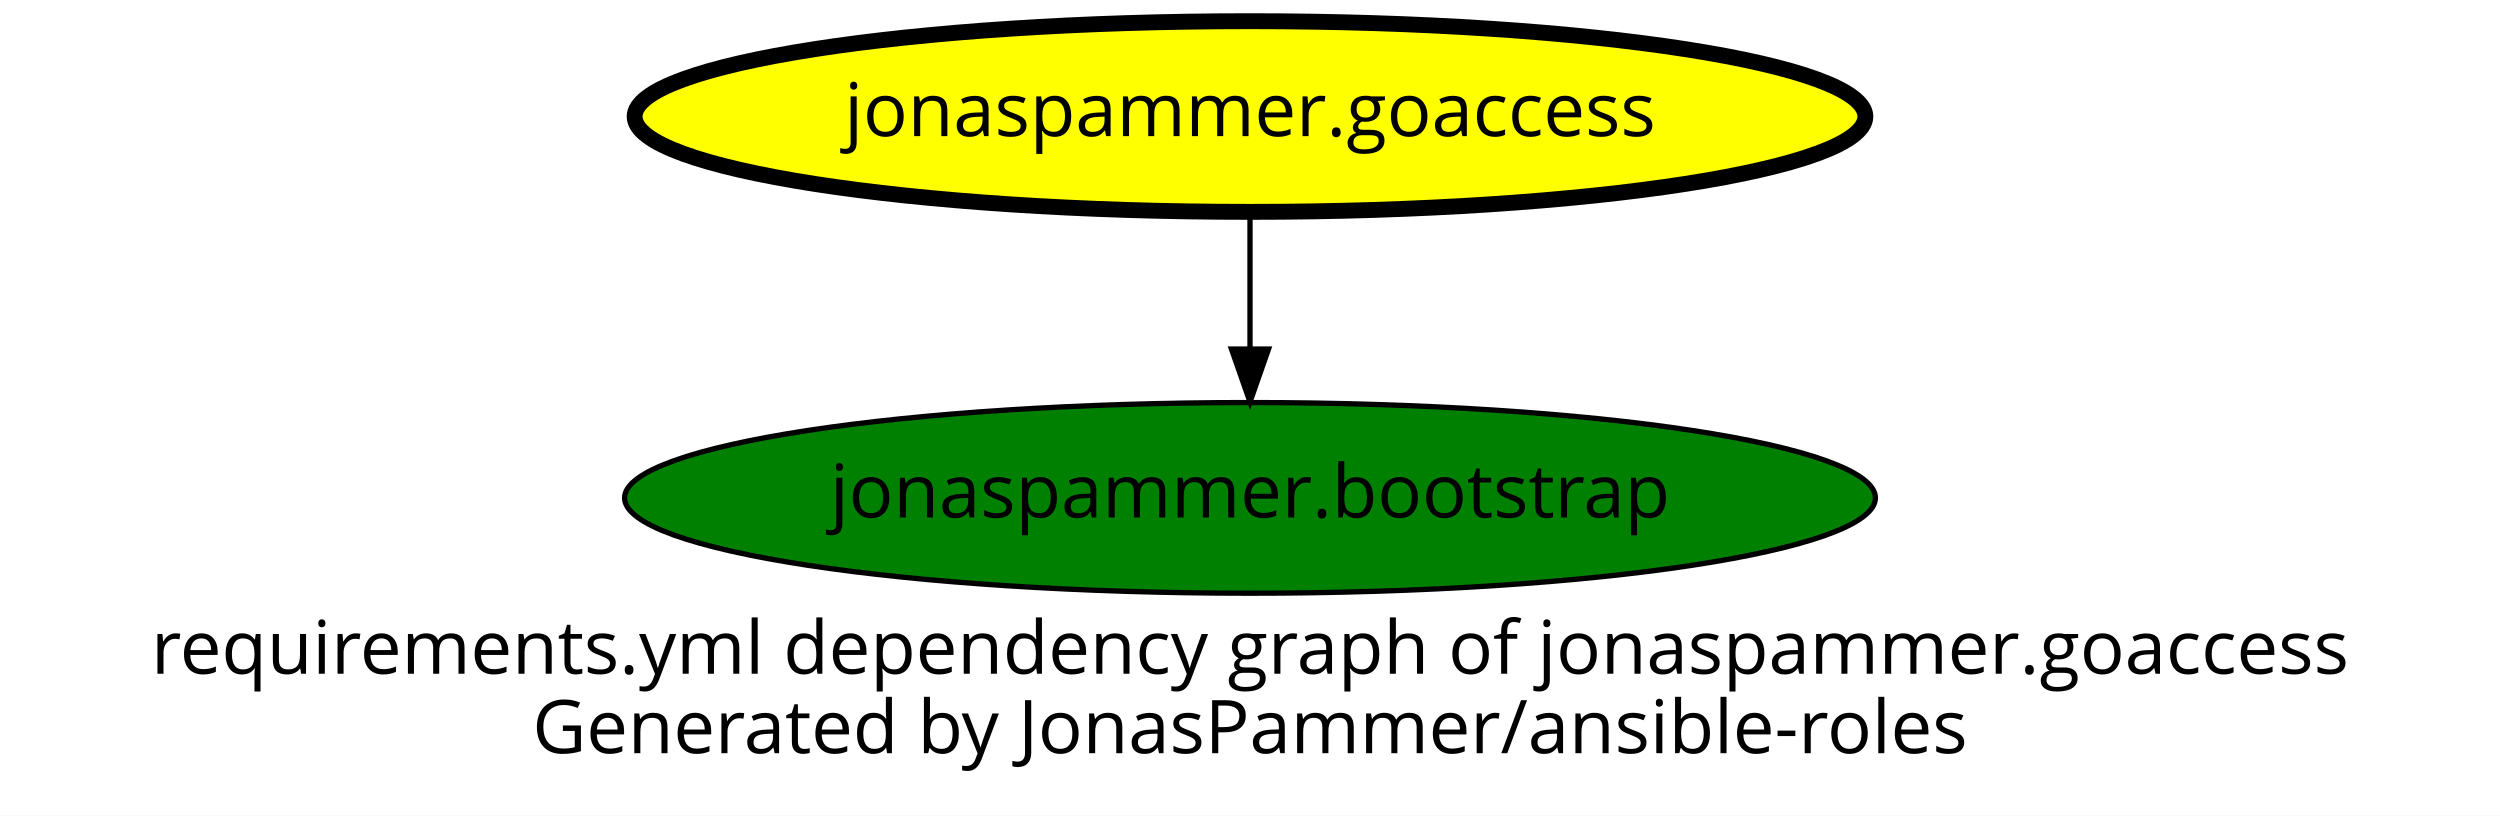
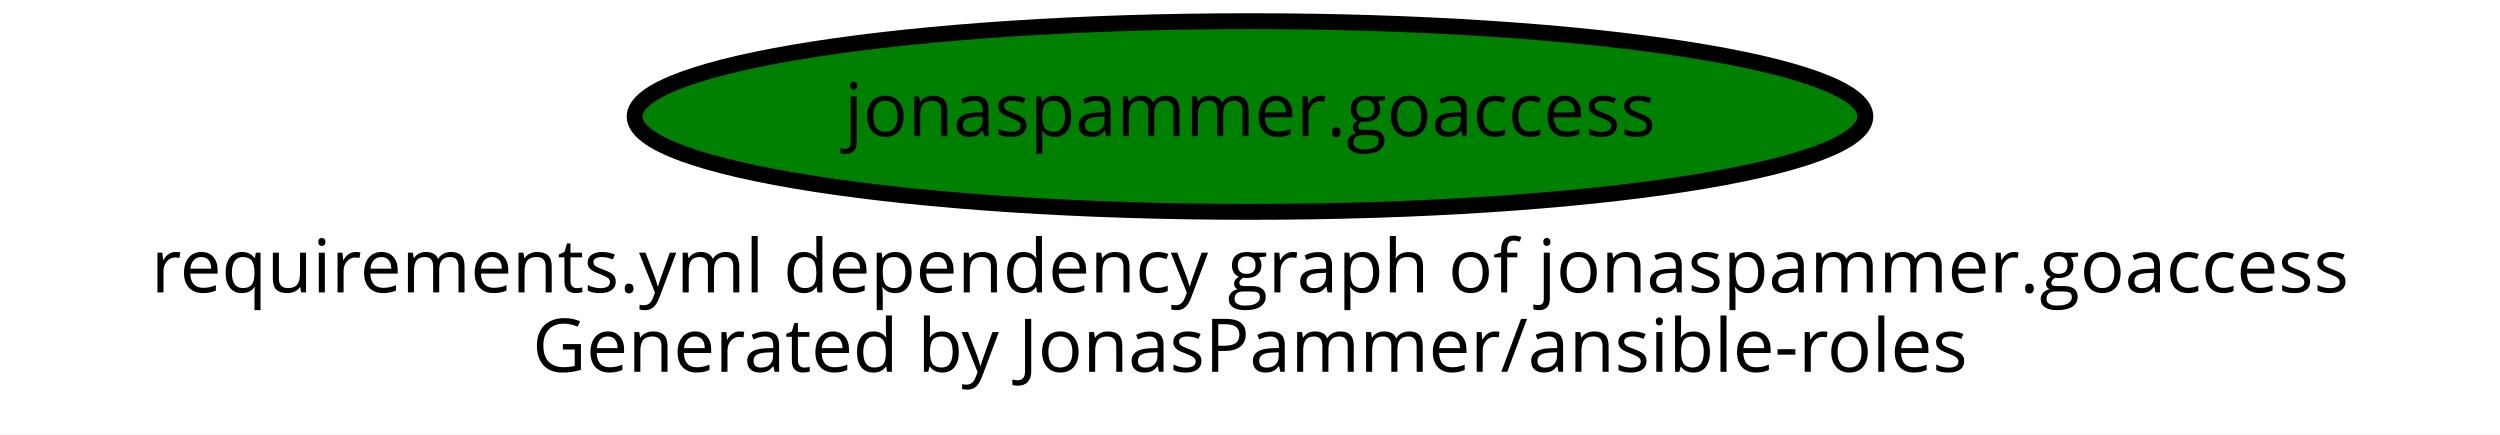
- <svg xmlns="http://www.w3.org/2000/svg" width="472pt" height="154pt" viewBox="0.00 0.00 472.00 154.00">
-   <g id="graph0" class="graph" transform="scale(1 1) rotate(0) translate(4 150)">
-     <polygon fill="white" stroke="transparent" points="-4,4 -4,-150 468,-150 468,4 -4,4" />
+ <svg xmlns="http://www.w3.org/2000/svg" width="472pt" height="82pt" viewBox="0.00 0.00 472.00 82.00">
+   <g id="graph0" class="graph" transform="scale(1 1) rotate(0) translate(4 78)">
+     <polygon fill="white" stroke="transparent" points="-4,4 -4,-78 468,-78 468,4 -4,4" />
    <text text-anchor="middle" x="232" y="-22.8" font-family="Open Sans" font-size="14.00">requirements.yml dependency graph of jonaspammer.goaccess </text>
    <text text-anchor="middle" x="232" y="-7.8" font-family="Open Sans" font-size="14.00"> Generated by JonasPammer/ansible-roles</text>
    <g id="node1" class="node">
-       <ellipse fill="yellow" stroke="black" stroke-width="3" cx="232" cy="-128" rx="116.18" ry="18" />
-       <text text-anchor="middle" x="232" y="-124.3" font-family="Open Sans" font-size="14.00">jonaspammer.goaccess</text>
-     </g>
-     <g id="node2" class="node">
-       <ellipse fill="green" stroke="black" cx="232" cy="-56" rx="118.08" ry="18" />
-       <text text-anchor="middle" x="232" y="-52.3" font-family="Open Sans" font-size="14.00">jonaspammer.bootstrap</text>
-     </g>
-     <g id="edge1" class="edge">
-       <path fill="none" stroke="black" d="M232,-109.7C232,-101.98 232,-92.71 232,-84.11" />
-       <polygon fill="black" stroke="black" points="235.5,-84.1 232,-74.1 228.5,-84.1 235.5,-84.1" />
+       <ellipse fill="green" stroke="black" stroke-width="3" cx="232" cy="-56" rx="116.18" ry="18" />
+       <text text-anchor="middle" x="232" y="-52.3" font-family="Open Sans" font-size="14.00">jonaspammer.goaccess</text>
    </g>
  </g>
</svg>
